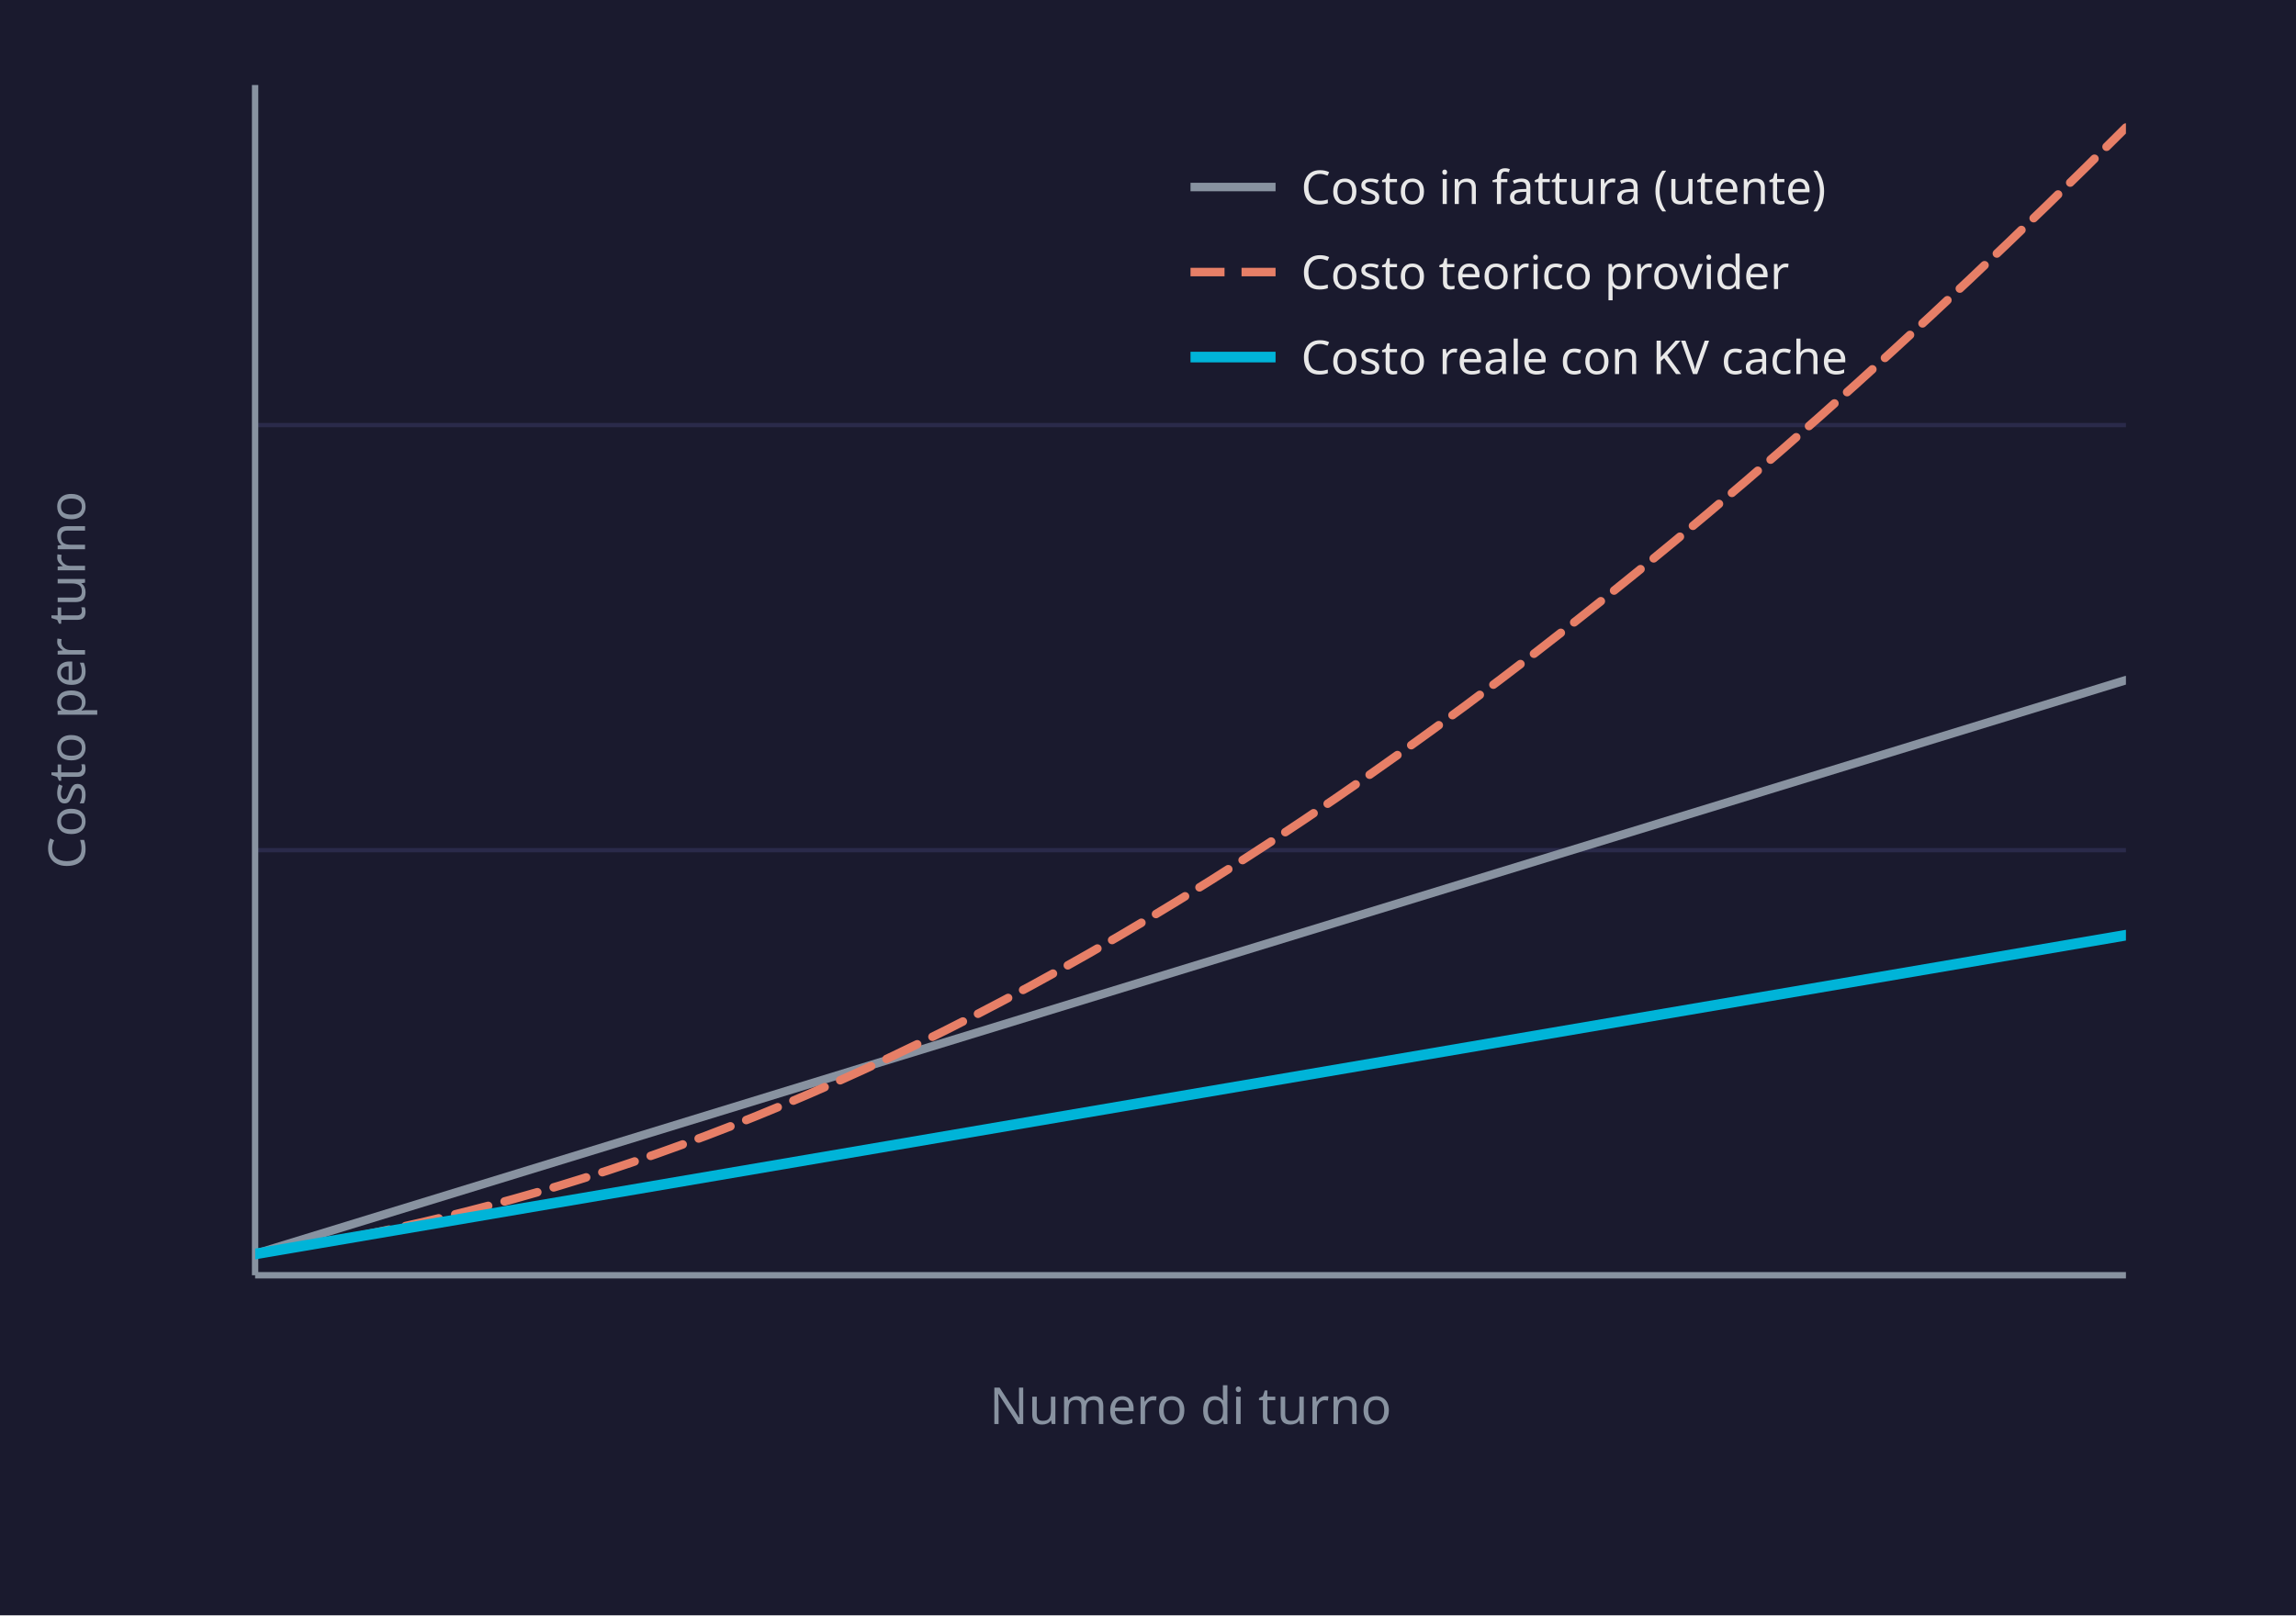
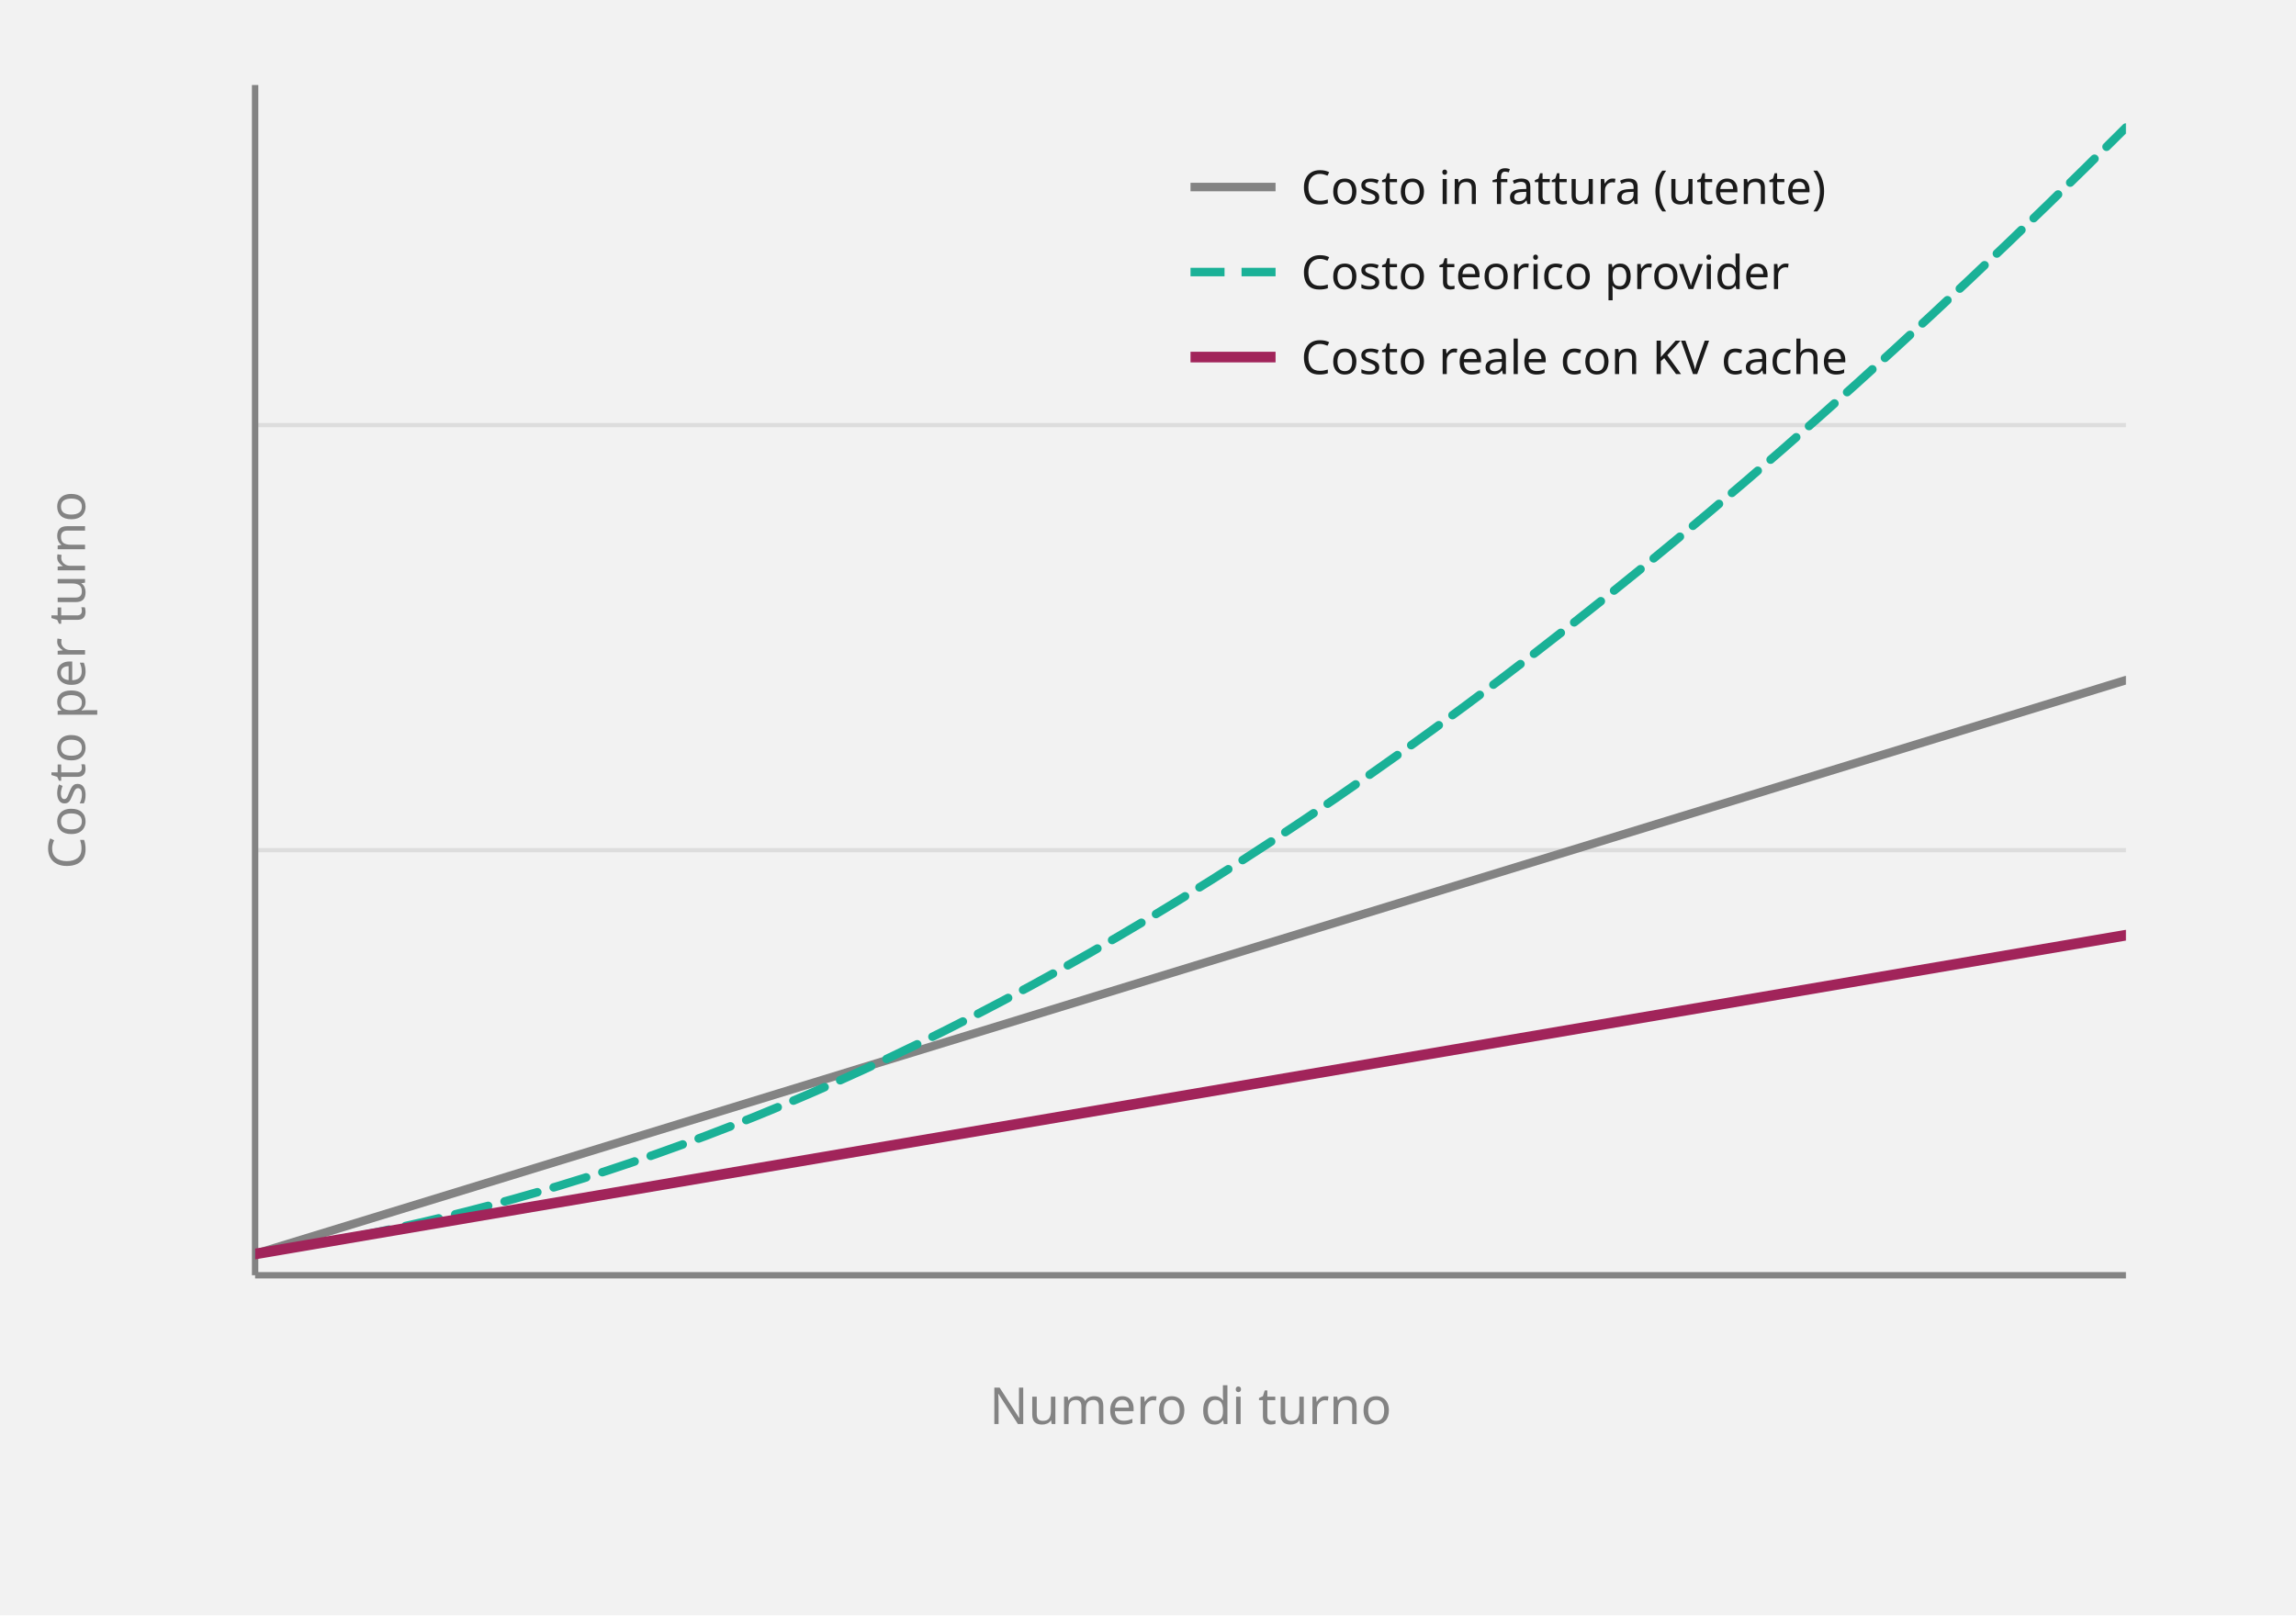
<svg xmlns="http://www.w3.org/2000/svg" viewBox="0 0 540 380">
-   <rect width="540" height="380" fill="#1a1a2e" />
+   <rect width="540" height="380" fill="#f2f2f2" />
  <defs>
    <clipPath id="plot-area">
      <rect x="60" y="20" width="440" height="280" />
    </clipPath>
  </defs>
-   <g id="grid" stroke="#2a2a4a" stroke-width="1">
+   <g id="grid" stroke="#dddddd" stroke-width="1">
    <line x1="60" y1="100" x2="500" y2="100" />
    <line x1="60" y1="200" x2="500" y2="200" />
  </g>
-   <g id="axes" stroke="#8892a0" stroke-width="1.5">
+   <g id="axes" stroke="#838383" stroke-width="1.5">
    <line x1="60" y1="300" x2="500" y2="300" />
    <line x1="60" y1="300" x2="60" y2="20" />
  </g>
-   <text x="280" y="335" text-anchor="middle" font-family="sans-serif" font-size="12" fill="#8892a0">Numero di turno</text>
-   <text x="20" y="160" text-anchor="middle" font-family="sans-serif" font-size="12" fill="#8892a0" transform="rotate(-90, 20, 160)">Costo per turno</text>
-   <polyline points="60,295 500,160" fill="none" stroke="#8892a0" stroke-width="2" stroke-linecap="round" clip-path="url(#plot-area)" />
-   <path d="M60,295 C160,280 300,230 500,30" fill="none" stroke="#e77f67" stroke-width="2" stroke-dasharray="8,4" stroke-linecap="round" clip-path="url(#plot-area)" />
-   <polyline points="60,295 500,220" fill="none" stroke="#00b4d8" stroke-width="2.5" stroke-linecap="round" clip-path="url(#plot-area)" />
-   <g id="legend" font-family="sans-serif" font-size="11" fill="#e8e8e8">
-     <line x1="280" y1="44" x2="300" y2="44" stroke="#8892a0" stroke-width="2" />
+   <text x="280" y="335" text-anchor="middle" font-family="sans-serif" font-size="12" fill="#838383">Numero di turno</text>
+   <text x="20" y="160" text-anchor="middle" font-family="sans-serif" font-size="12" fill="#838383" transform="rotate(-90, 20, 160)">Costo per turno</text>
+   <polyline points="60,295 500,160" fill="none" stroke="#838383" stroke-width="2" stroke-linecap="round" clip-path="url(#plot-area)" />
+   <path d="M60,295 C160,280 300,230 500,30" fill="none" stroke="#1ab197" stroke-width="2" stroke-dasharray="8,4" stroke-linecap="round" clip-path="url(#plot-area)" />
+   <polyline points="60,295 500,220" fill="none" stroke="#a1245a" stroke-width="2.5" stroke-linecap="round" clip-path="url(#plot-area)" />
+   <g id="legend" font-family="sans-serif" font-size="11" fill="#1a1a1a">
+     <line x1="280" y1="44" x2="300" y2="44" stroke="#838383" stroke-width="2" />
    <text x="306" y="48">Costo in fattura (utente)</text>
-     <line x1="280" y1="64" x2="300" y2="64" stroke="#e77f67" stroke-width="2" stroke-dasharray="8,4" />
+     <line x1="280" y1="64" x2="300" y2="64" stroke="#1ab197" stroke-width="2" stroke-dasharray="8,4" />
    <text x="306" y="68">Costo teorico provider</text>
-     <line x1="280" y1="84" x2="300" y2="84" stroke="#00b4d8" stroke-width="2.5" />
+     <line x1="280" y1="84" x2="300" y2="84" stroke="#a1245a" stroke-width="2.5" />
    <text x="306" y="88">Costo reale con KV cache</text>
  </g>
</svg>
